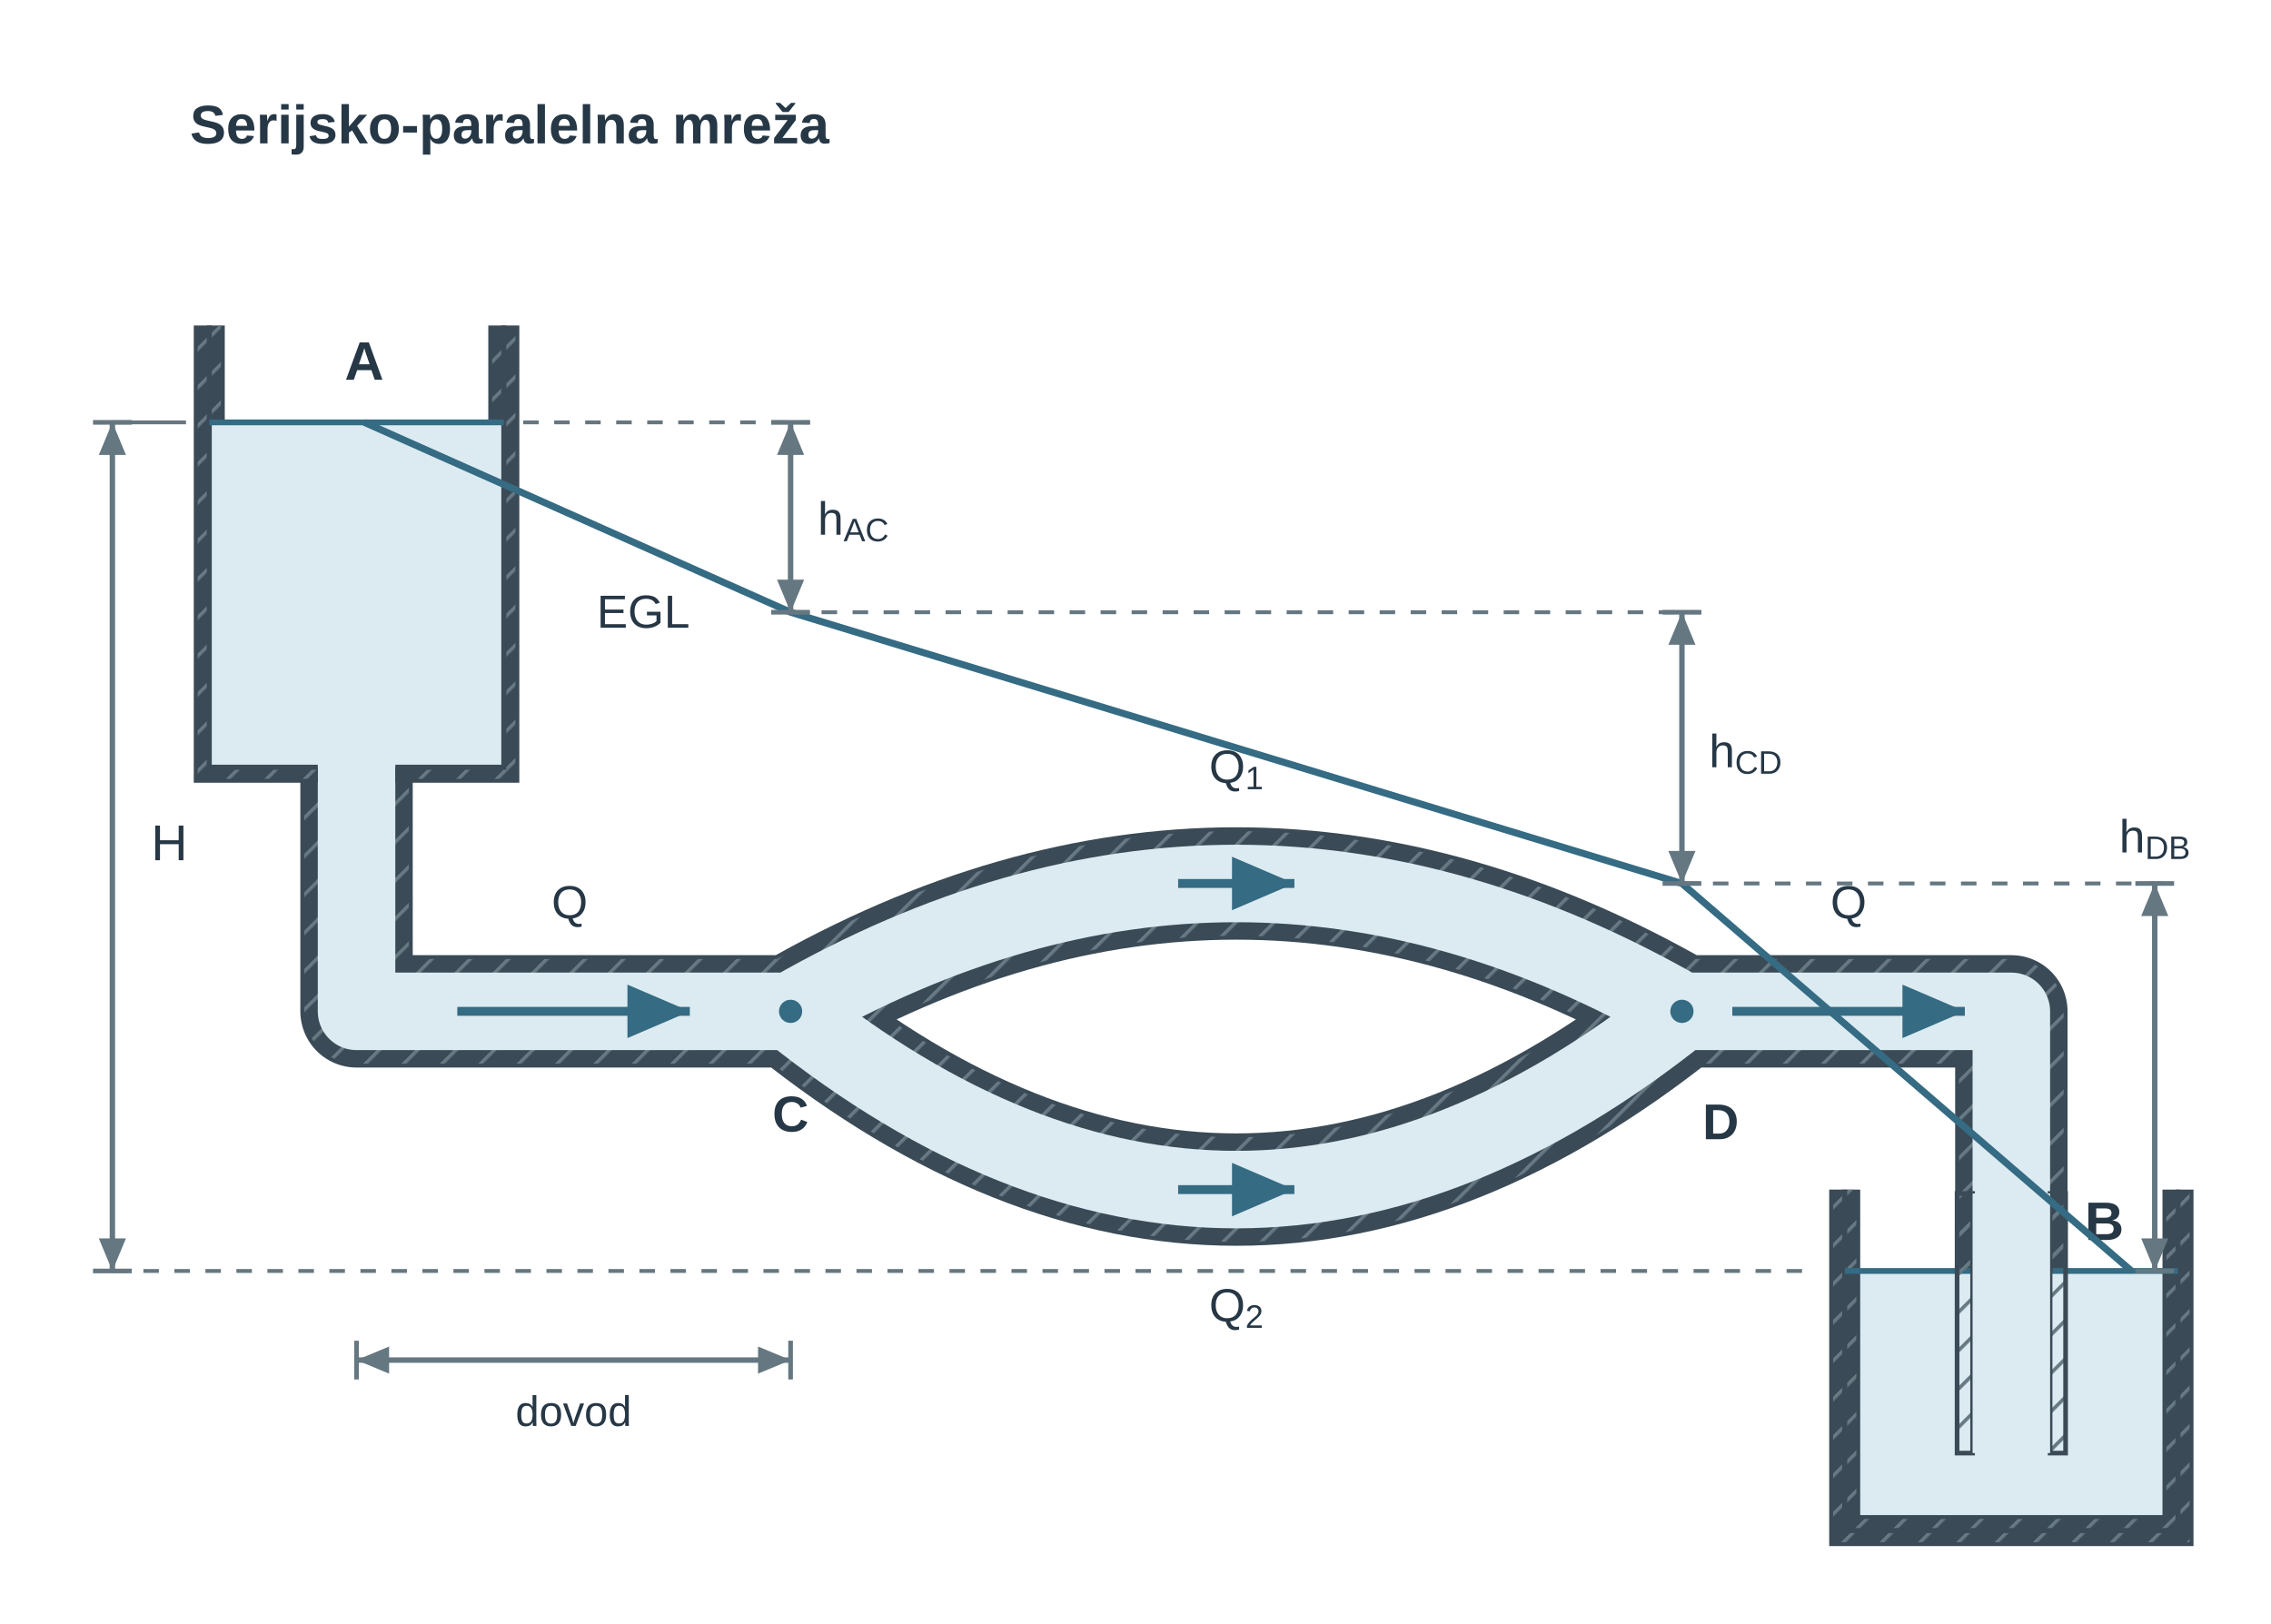
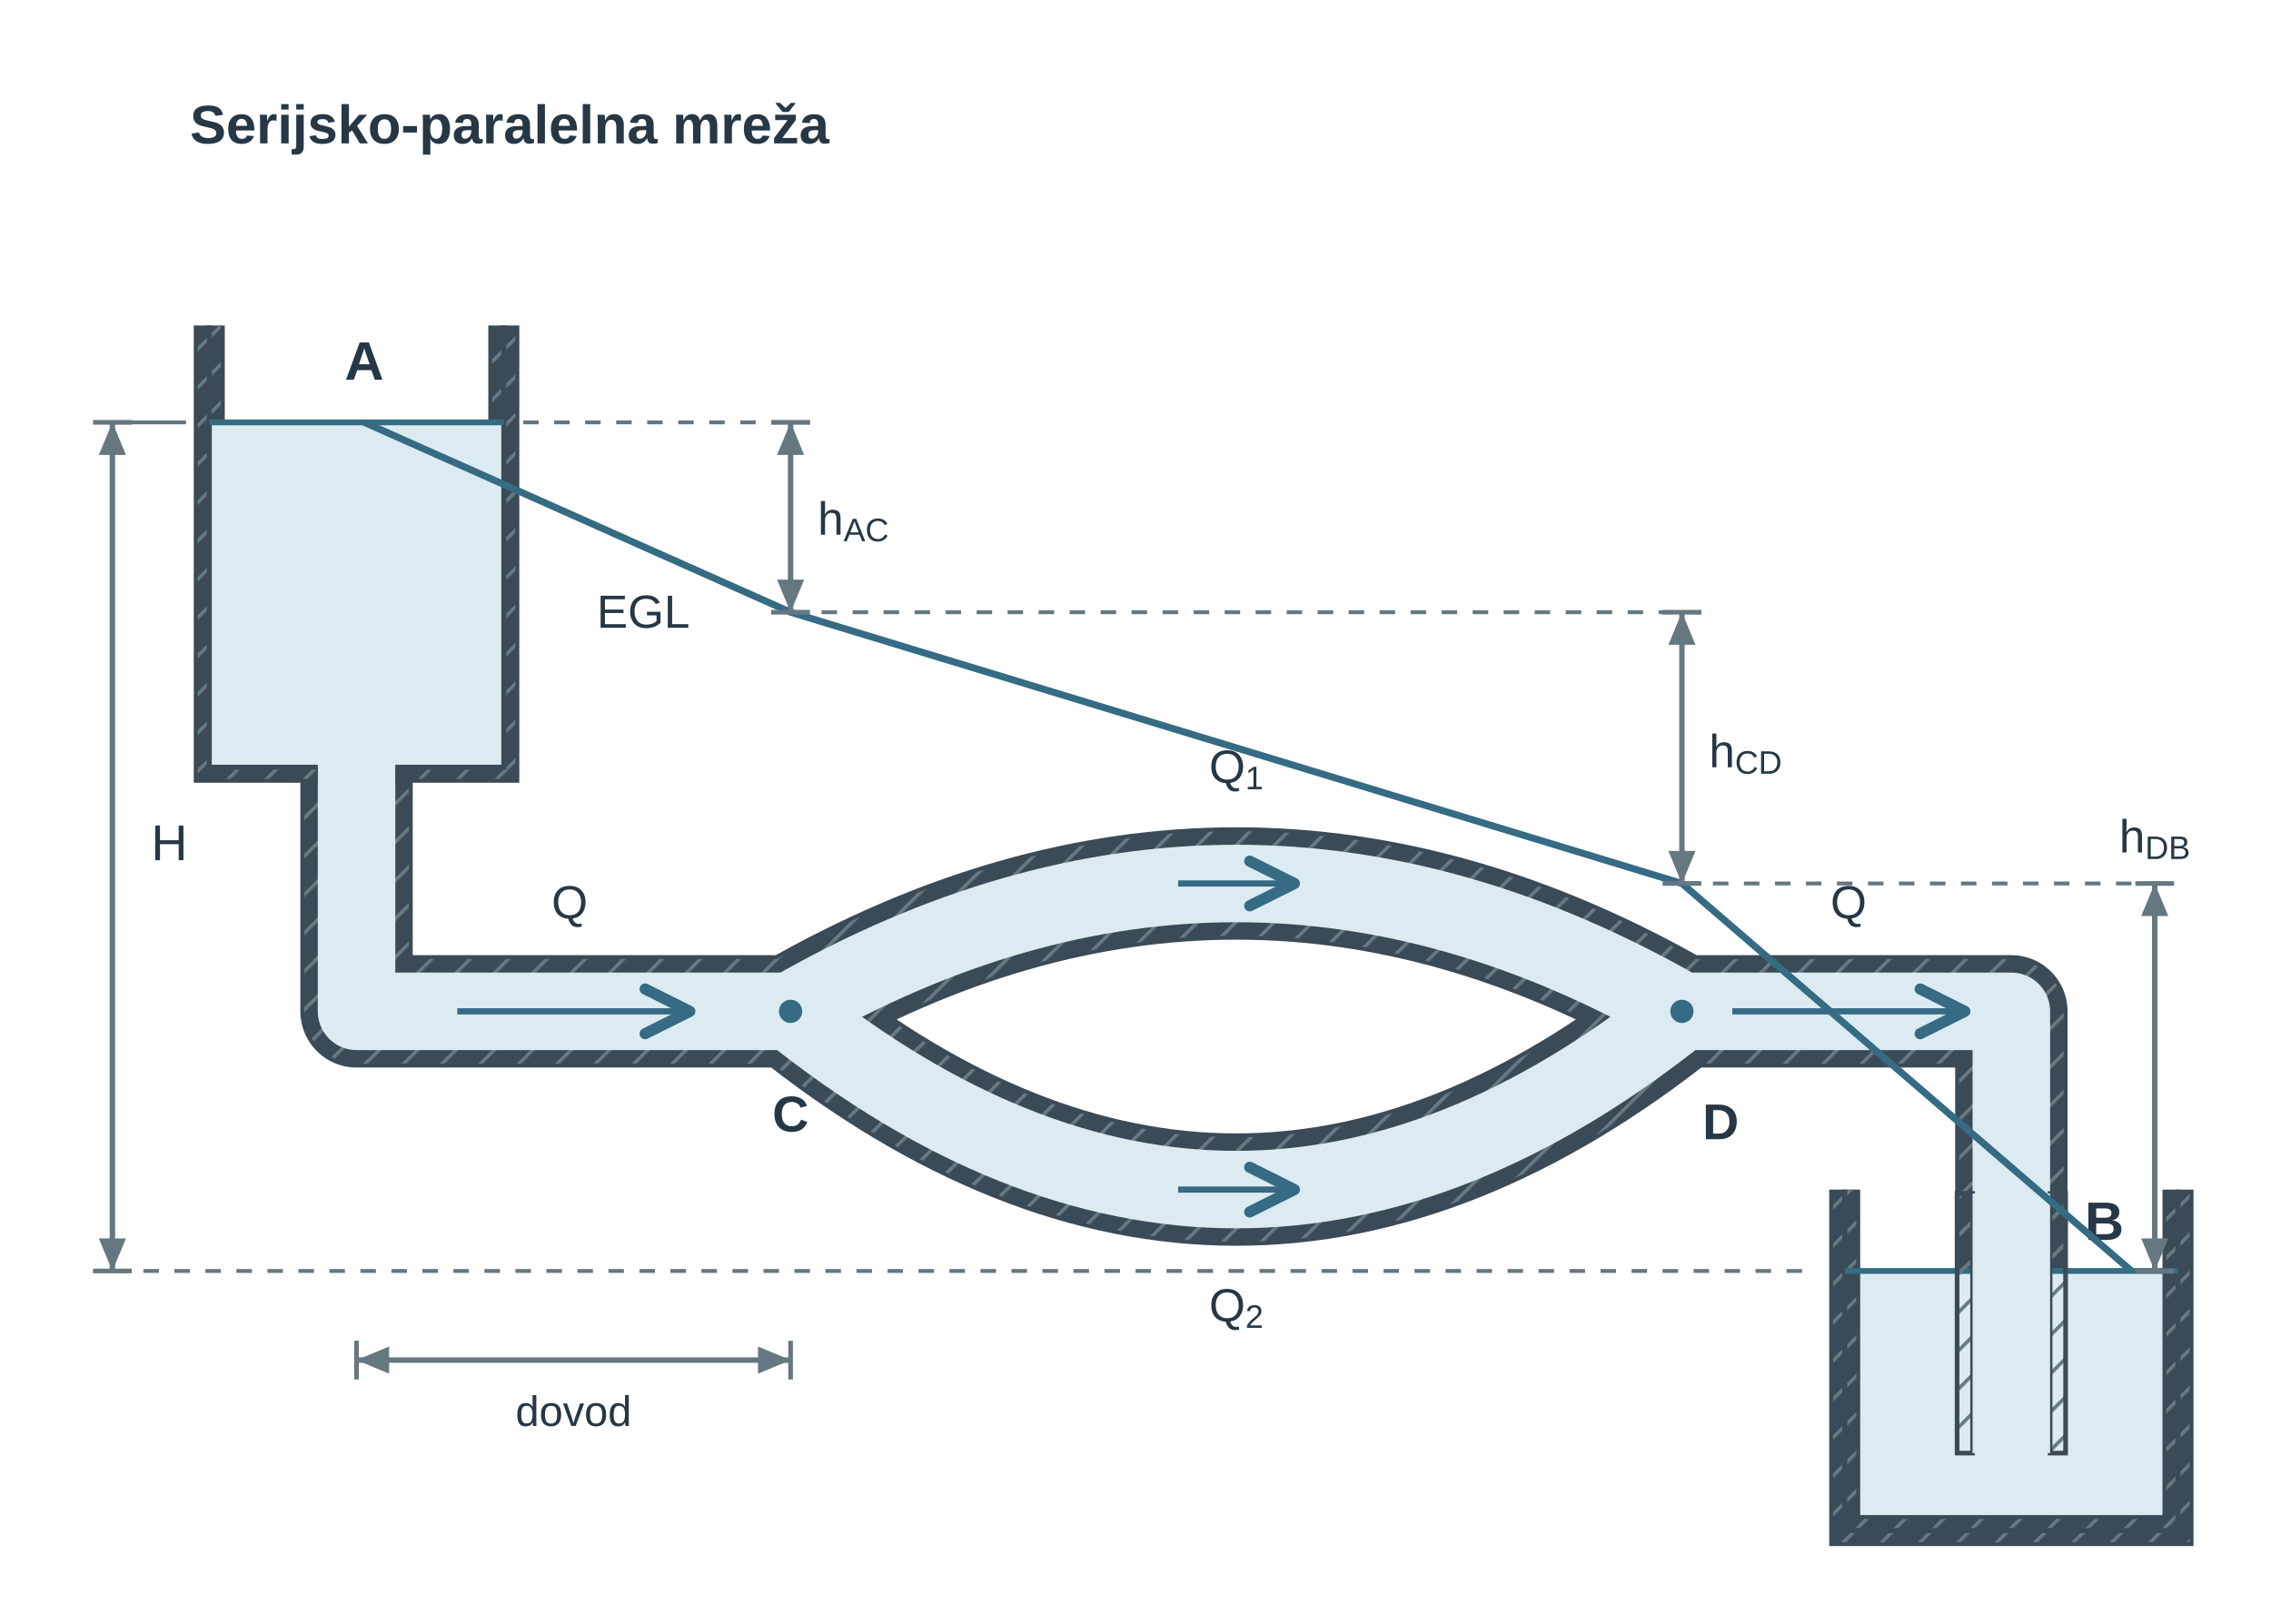
<svg xmlns="http://www.w3.org/2000/svg" viewBox="0 0 586 419" role="img" aria-labelledby="u13net_title u13net_desc" preserveAspectRatio="xMidYMid meet" style="display:block;width:100%;max-width:586px;height:auto;">
  <defs>
+     <marker id="u13net_vopen" viewBox="0 0 10 10" refX="9" refY="5" markerWidth="9" markerHeight="9" orient="auto-start-reverse">
+       <path d="M1,1 L9,5 L1,9" fill="none" stroke="#356b83" stroke-width="2" stroke-linecap="round" stroke-linejoin="round" />
+     </marker>
    <pattern id="u13net_hatch" width="7" height="7" patternUnits="userSpaceOnUse" patternTransform="rotate(45)">
      <line x1="0" y1="0" x2="0" y2="7" stroke="#657781" stroke-width="1.8" />
    </pattern>
    <marker id="u13net_v" markerWidth="7" markerHeight="6" refX="7" refY="3" orient="auto">
      <path d="M0 0 L7 3 L0 6 Z" fill="#356b83" />
    </marker>
    <marker id="u13net_dim" markerWidth="6" markerHeight="5" refX="6" refY="2.5" orient="auto-start-reverse">
      <path d="M0 0 L6 2.5 L0 5 Z" fill="#657781" />
    </marker>
    <marker id="u13net_dimSmall" markerWidth="3" markerHeight="3" refX="3" refY="1.5" orient="auto-start-reverse">
      <path d="M0 0 L3 1.5 L0 3 Z" fill="#356b83" />
    </marker>
    <marker id="u13net_forceMarker" markerWidth="7" markerHeight="6" refX="7" refY="3" orient="auto">
      <path d="M0 0 L7 3 L0 6 Z" fill="#356b83" />
    </marker>
    <marker id="u13net_pressureMarker" markerWidth="7" markerHeight="6" refX="7" refY="3" orient="auto">
      <path d="M0 0 L7 3 L0 6 Z" fill="#356b83" />
    </marker>
    <marker id="u13net_reactionMarker" markerWidth="7" markerHeight="6" refX="7" refY="3" orient="auto">
      <path d="M0 0 L7 3 L0 6 Z" fill="#356b83" />
    </marker>
    <marker id="u13net_axisMarker" markerWidth="7" markerHeight="6" refX="7" refY="3" orient="auto">
      <path d="M0 0 L7 3 L0 6 Z" fill="#3a4a56" />
    </marker>
  </defs>
  <g id="u13net_title-scene-1" transform="translate(4 -12)">
    <g font-family="Arial, Liberation Sans, sans-serif" fill="#3a4a56">
      <text x="45" y="49" font-size="14" fill="#263746" text-anchor="start" font-weight="700">Serijsko-paralelna mreža</text>
      <path id="u13net_networkouter" d="M88 195 V273 H200 Q315 207 430 273 H515 V387 M200 273 Q315 365 430 273" fill="none" stroke="#3a4a56" stroke-width="29" stroke-linecap="butt" stroke-linejoin="round" />
      <path d="M88 195 V273 H200 Q315 207 430 273 H515 V387 M200 273 Q315 365 430 273" fill="none" stroke="url(#u13net_hatch)" stroke-width="27" stroke-linecap="butt" stroke-linejoin="round" />
      <path id="u13net_networkfluid" d="M88 195 V273 H200 Q315 207 430 273 H515 V387 M200 273 Q315 365 430 273" fill="none" stroke="#dcebf1" stroke-width="20" stroke-linecap="butt" stroke-linejoin="round" />
      <path id="u13net_tankAfluid" d="M50 121 H126 V210 H50 Z" fill="#dcebf1" stroke="none" stroke-width="1.8" />
      <path id="u13net_tankAouter0" d="M50 96 V210 H78" fill="none" stroke="#3a4a56" stroke-width="8" />
      <path d="M50 96 V210 H78" fill="none" stroke="url(#u13net_hatch)" stroke-width="6" />
      <path id="u13net_tankAouter1" d="M98 210 H126 V96" fill="none" stroke="#3a4a56" stroke-width="8" />
      <path d="M98 210 H126 V96" fill="none" stroke="url(#u13net_hatch)" stroke-width="6" />
      <path d="M50 121 H126 V210 H50 Z" fill="#dcebf1" stroke="none" stroke-width="1.8" />
      <path id="u13net_tankAwall0" d="M50 96 V210 H78" fill="none" stroke="#3a4a56" stroke-width="1.3" />
      <path id="u13net_tankAwall1" d="M98 210 H126 V96" fill="none" stroke="#3a4a56" stroke-width="1.3" />
      <line id="u13net_surfaceA" x1="50" y1="121" x2="126" y2="121" stroke="#356b83" stroke-width="1.5" />
      <text x="90" y="110" font-size="14" fill="#263746" text-anchor="middle" font-weight="700">A</text>
      <rect id="u13net_tankBfluid" x="472" y="340" width="86" height="67" rx="0" fill="#dcebf1" stroke="none" stroke-width="1.2" />
      <path id="u13net_tankBouter" d="M472 319 V407 H558 V319" fill="none" stroke="#3a4a56" stroke-width="8" />
      <path d="M472 319 V407 H558 V319" fill="none" stroke="url(#u13net_hatch)" stroke-width="6" />
      <path id="u13net_tankBwall" d="M472 319 V407 H558 V319" fill="none" stroke="#3a4a56" stroke-width="1.3" />
      <line id="u13net_surfaceBleft" x1="472" y1="340" x2="505" y2="340" stroke="#356b83" stroke-width="1.5" />
      <line id="u13net_surfaceBright" x1="525" y1="340" x2="558" y2="340" stroke="#356b83" stroke-width="1.5" />
      <rect id="u13net_outletWall501" x="501" y="320" width="4" height="67" rx="0" fill="url(#u13net_hatch)" stroke="#3a4a56" stroke-width="1.2" />
      <rect id="u13net_outletWall525" x="525" y="320" width="4" height="67" rx="0" fill="url(#u13net_hatch)" stroke="#3a4a56" stroke-width="1.2" />
      <rect id="u13net_outletWater" x="505" y="320" width="20" height="67" rx="0" fill="#dcebf1" stroke="none" stroke-width="1.2" />
      <text x="539" y="332" font-size="14" fill="#263746" text-anchor="middle" font-weight="700">B</text>
      <circle id="u13net_nodeC" cx="200" cy="273" r="3" fill="#356b83" />
      <text x="200" y="304" font-size="13" fill="#263746" text-anchor="middle" font-weight="700">C</text>
      <circle id="u13net_nodeD" cx="430" cy="273" r="3" fill="#356b83" />
      <text x="440" y="306" font-size="13" fill="#263746" text-anchor="middle" font-weight="700">D</text>
-       <path id="u13net_feedVelocity" d="M114 273 L174 273" fill="none" stroke="#356b83" stroke-width="2.3" marker-end="url(#u13net_v)" />
+       <path id="u13net_feedVelocity" d="M114 273 L174 273" fill="none" stroke="#356b83" stroke-width="1.6" marker-end="url(#u13net_vopen)" data-mf1-vector="velocity" />
      <text x="143" y="249" font-size="12" fill="#263746" text-anchor="middle">Q</text>
-       <path id="u13net_drainVelocity" d="M443 273 L503 273" fill="none" stroke="#356b83" stroke-width="2.3" marker-end="url(#u13net_v)" />
+       <path id="u13net_drainVelocity" d="M443 273 L503 273" fill="none" stroke="#356b83" stroke-width="1.6" marker-end="url(#u13net_vopen)" data-mf1-vector="velocity" />
      <text x="473" y="249" font-size="12" fill="#263746" text-anchor="middle">Q</text>
-       <path id="u13net_branchVelocity1" d="M300 240 L330 240" fill="none" stroke="#356b83" stroke-width="2.3" marker-end="url(#u13net_v)" />
+       <path id="u13net_branchVelocity1" d="M300 240 L330 240" fill="none" stroke="#356b83" stroke-width="1.6" marker-end="url(#u13net_vopen)" data-mf1-vector="velocity" />
      <text x="315" y="214" font-size="12" fill="#263746" text-anchor="middle">Q<tspan baseline-shift="sub" font-size="0.7em">1</tspan>
      </text>
-       <path id="u13net_branchVelocity2" d="M300 319 L330 319" fill="none" stroke="#356b83" stroke-width="2.3" marker-end="url(#u13net_v)" />
+       <path id="u13net_branchVelocity2" d="M300 319 L330 319" fill="none" stroke="#356b83" stroke-width="1.6" marker-end="url(#u13net_vopen)" data-mf1-vector="velocity" />
      <text x="315" y="353" font-size="12" fill="#263746" text-anchor="middle">Q<tspan baseline-shift="sub" font-size="0.7em">2</tspan>
      </text>
      <line x1="88" y1="358" x2="88" y2="368" stroke="#657781" stroke-width="1.2" />
      <line x1="200" y1="358" x2="200" y2="368" stroke="#657781" stroke-width="1.2" />
-       <path id="u13net_feedLength" d="M88 363 L200 363" fill="none" stroke="#657781" stroke-width="1.4" marker-start="url(#u13net_dim)" marker-end="url(#u13net_dim)" />
+       <path id="u13net_feedLength" d="M88 363 L200 363" fill="none" stroke="#657781" stroke-width="1.4" marker-start="url(#u13net_dim)" marker-end="url(#u13net_dim)" data-mf1-role="dimension" />
      <text x="144.0" y="380" font-size="11" fill="#263746" text-anchor="middle">dovod</text>
      <line x1="20" y1="121" x2="30" y2="121" stroke="#657781" stroke-width="1.2" />
      <line x1="20" y1="340" x2="30" y2="340" stroke="#657781" stroke-width="1.2" />
-       <path id="u13net_H" d="M25 121 L25 340" fill="none" stroke="#657781" stroke-width="1.4" marker-start="url(#u13net_dim)" marker-end="url(#u13net_dim)" />
+       <path id="u13net_H" d="M25 121 L25 340" fill="none" stroke="#657781" stroke-width="1.4" marker-start="url(#u13net_dim)" marker-end="url(#u13net_dim)" data-mf1-role="dimension" />
      <text x="35" y="234" font-size="13" fill="#263746" text-anchor="start">H</text>
      <line x1="25" y1="121" x2="44" y2="121" stroke="#657781" stroke-width="1" />
      <line x1="25" y1="340" x2="461" y2="340" stroke="#657781" stroke-width="1" stroke-dasharray="4 4" />
      <path id="u13net_egl" d="M90 121 L200 170 L430 240 L546 340" fill="none" stroke="#356b83" stroke-width="1.8" />
      <text x="162" y="174" font-size="12" fill="#263746" text-anchor="middle">EGL</text>
      <line x1="131" y1="121" x2="205" y2="121" stroke="#657781" stroke-width="1" stroke-dasharray="4 4" />
      <line x1="195" y1="121" x2="205" y2="121" stroke="#657781" stroke-width="1.2" />
      <line x1="195" y1="170" x2="205" y2="170" stroke="#657781" stroke-width="1.2" />
-       <path id="u13net_hAC" d="M200 121 L200 170" fill="none" stroke="#657781" stroke-width="1.4" marker-start="url(#u13net_dim)" marker-end="url(#u13net_dim)" />
+       <path id="u13net_hAC" d="M200 121 L200 170" fill="none" stroke="#657781" stroke-width="1.4" marker-start="url(#u13net_dim)" marker-end="url(#u13net_dim)" data-mf1-role="dimension" />
      <text x="207" y="150" font-size="12" fill="#263746" text-anchor="start">h<tspan baseline-shift="sub" font-size="0.7em">AC</tspan>
      </text>
      <line x1="200" y1="170" x2="435" y2="170" stroke="#657781" stroke-width="1" stroke-dasharray="4 4" />
      <line x1="425" y1="170" x2="435" y2="170" stroke="#657781" stroke-width="1.2" />
      <line x1="425" y1="240" x2="435" y2="240" stroke="#657781" stroke-width="1.2" />
-       <path id="u13net_hCD" d="M430 170 L430 240" fill="none" stroke="#657781" stroke-width="1.4" marker-start="url(#u13net_dim)" marker-end="url(#u13net_dim)" />
+       <path id="u13net_hCD" d="M430 170 L430 240" fill="none" stroke="#657781" stroke-width="1.4" marker-start="url(#u13net_dim)" marker-end="url(#u13net_dim)" data-mf1-role="dimension" />
      <text x="437" y="210" font-size="12" fill="#263746" text-anchor="start">h<tspan baseline-shift="sub" font-size="0.7em">CD</tspan>
      </text>
      <line x1="430" y1="240" x2="557" y2="240" stroke="#657781" stroke-width="1" stroke-dasharray="4 4" />
      <line x1="547" y1="240" x2="557" y2="240" stroke="#657781" stroke-width="1.2" />
      <line x1="547" y1="340" x2="557" y2="340" stroke="#657781" stroke-width="1.2" />
-       <path id="u13net_hDB" d="M552 240 L552 340" fill="none" stroke="#657781" stroke-width="1.4" marker-start="url(#u13net_dim)" marker-end="url(#u13net_dim)" />
+       <path id="u13net_hDB" d="M552 240 L552 340" fill="none" stroke="#657781" stroke-width="1.4" marker-start="url(#u13net_dim)" marker-end="url(#u13net_dim)" data-mf1-role="dimension" />
      <text x="552" y="232" font-size="12" fill="#263746" text-anchor="middle">h<tspan baseline-shift="sub" font-size="0.7em">DB</tspan>
      </text>
    </g>
  </g>
</svg>
